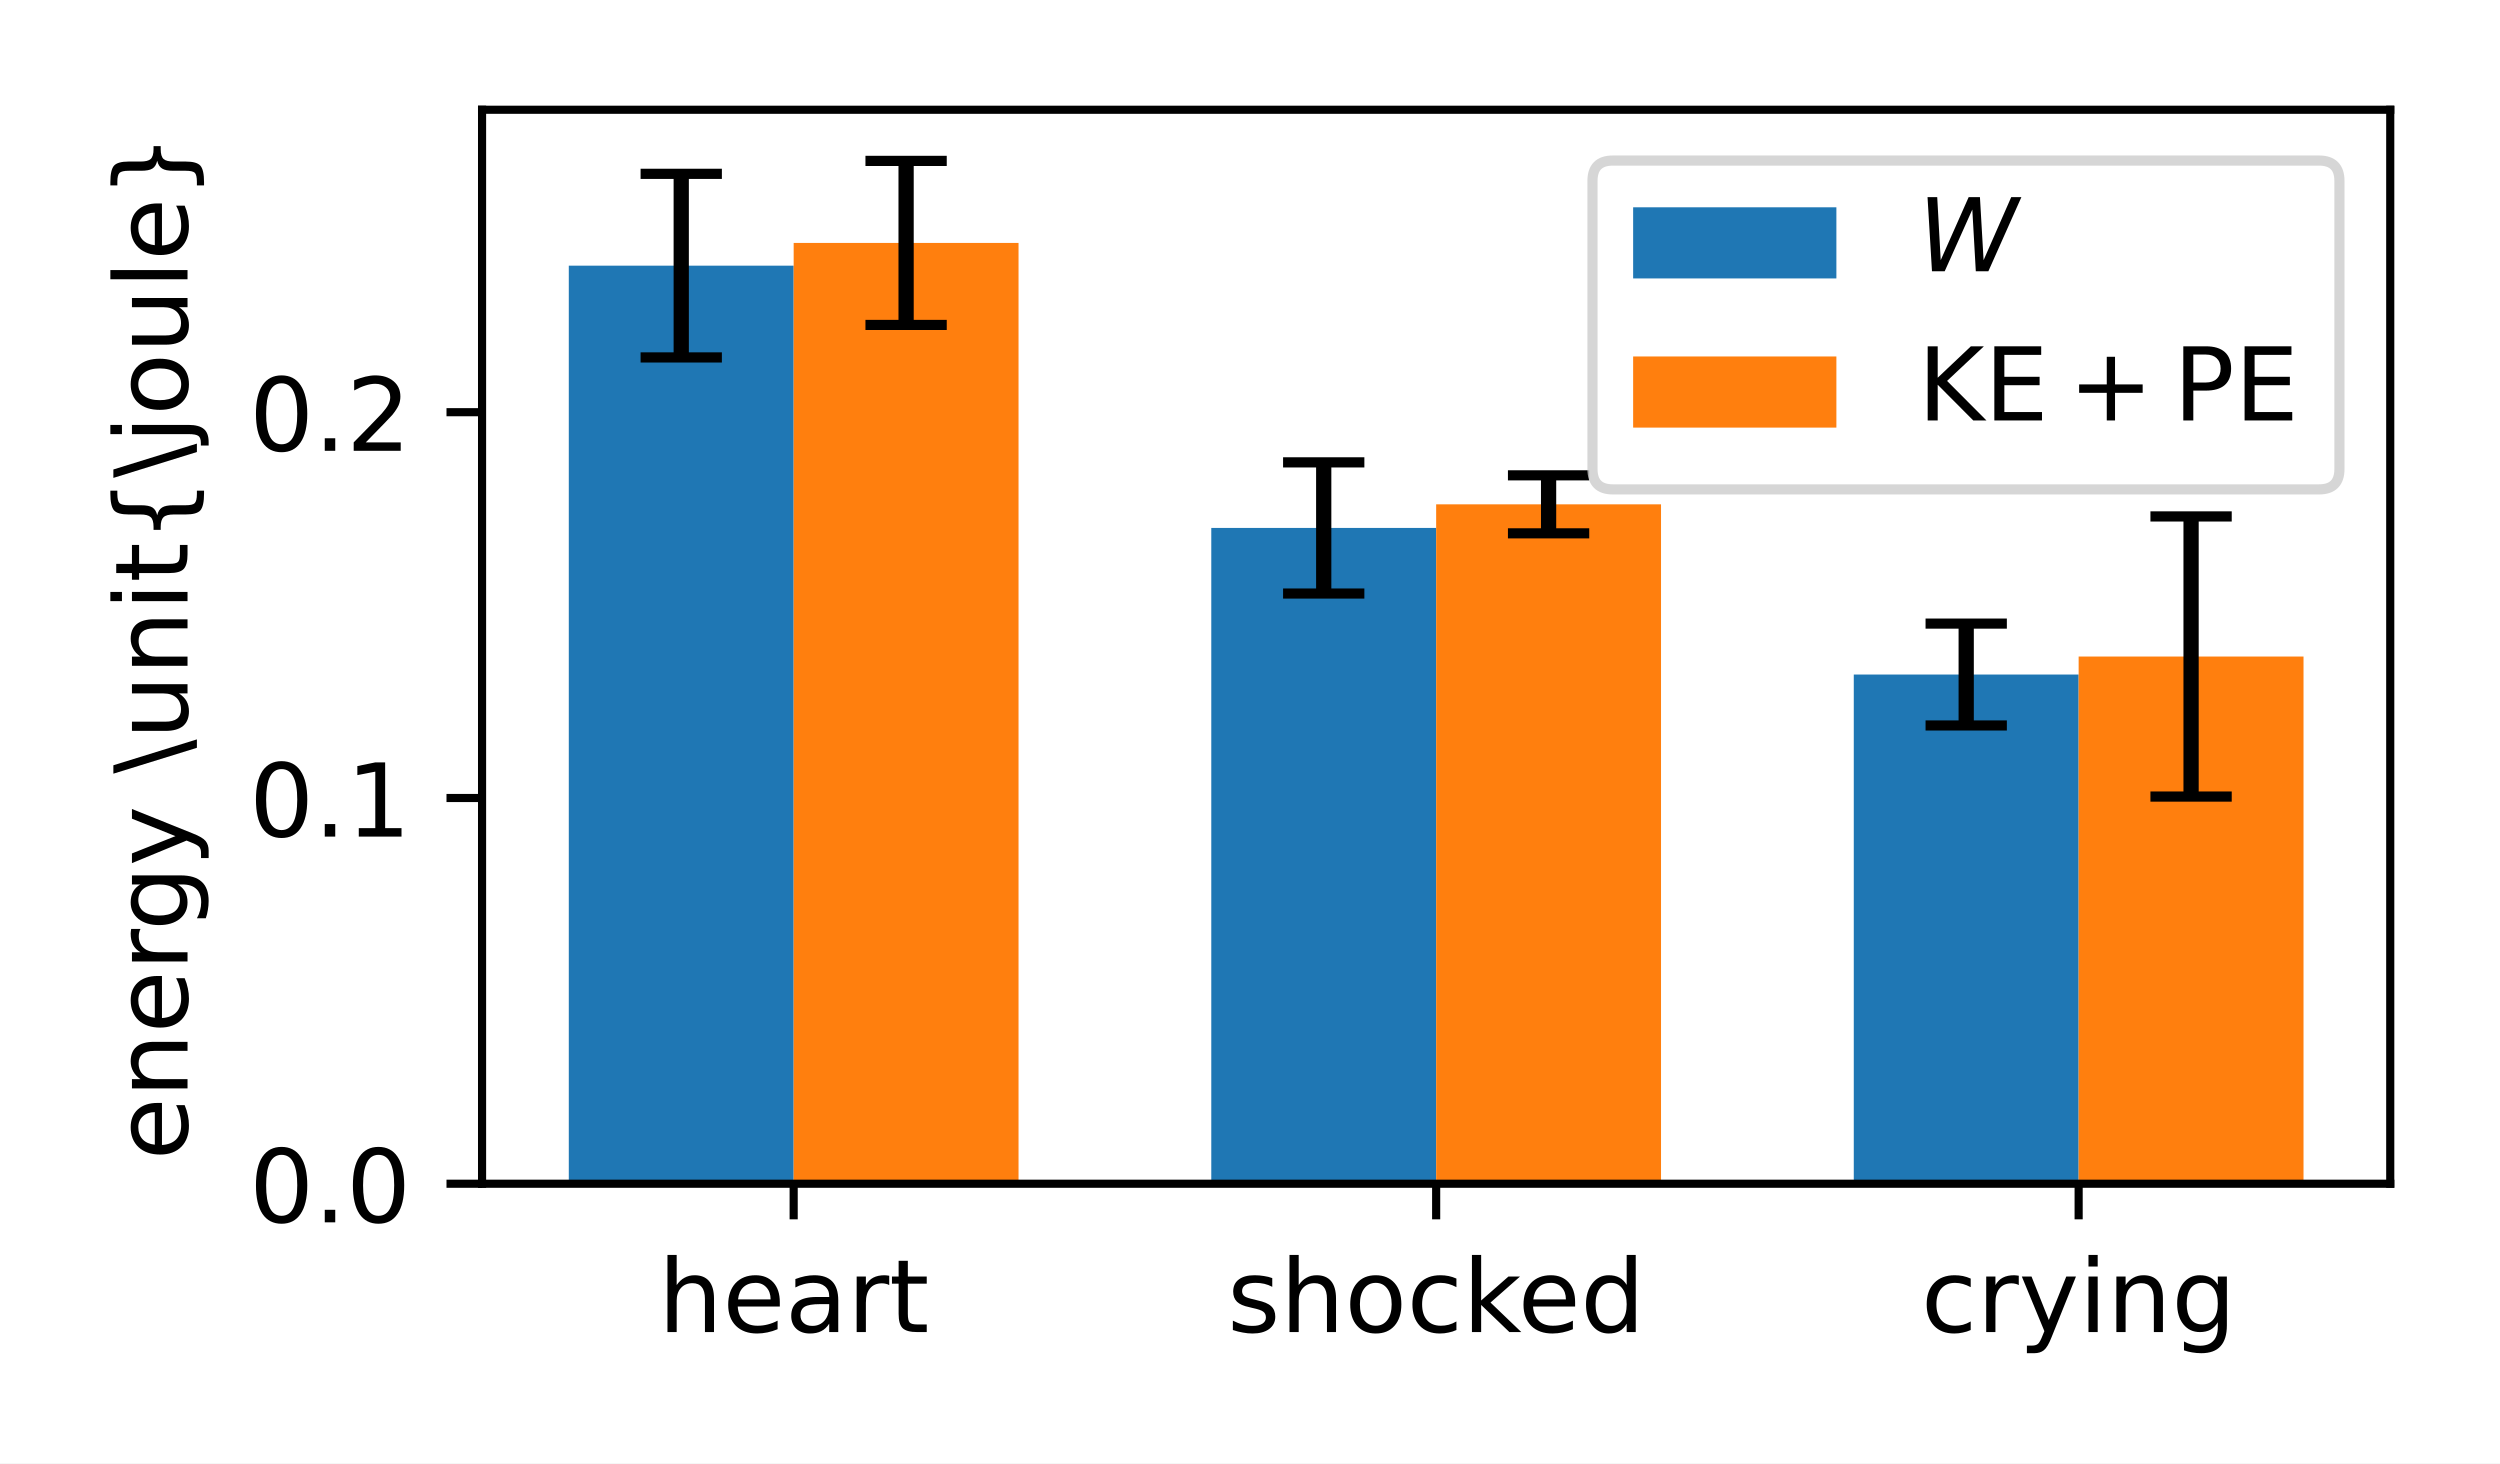
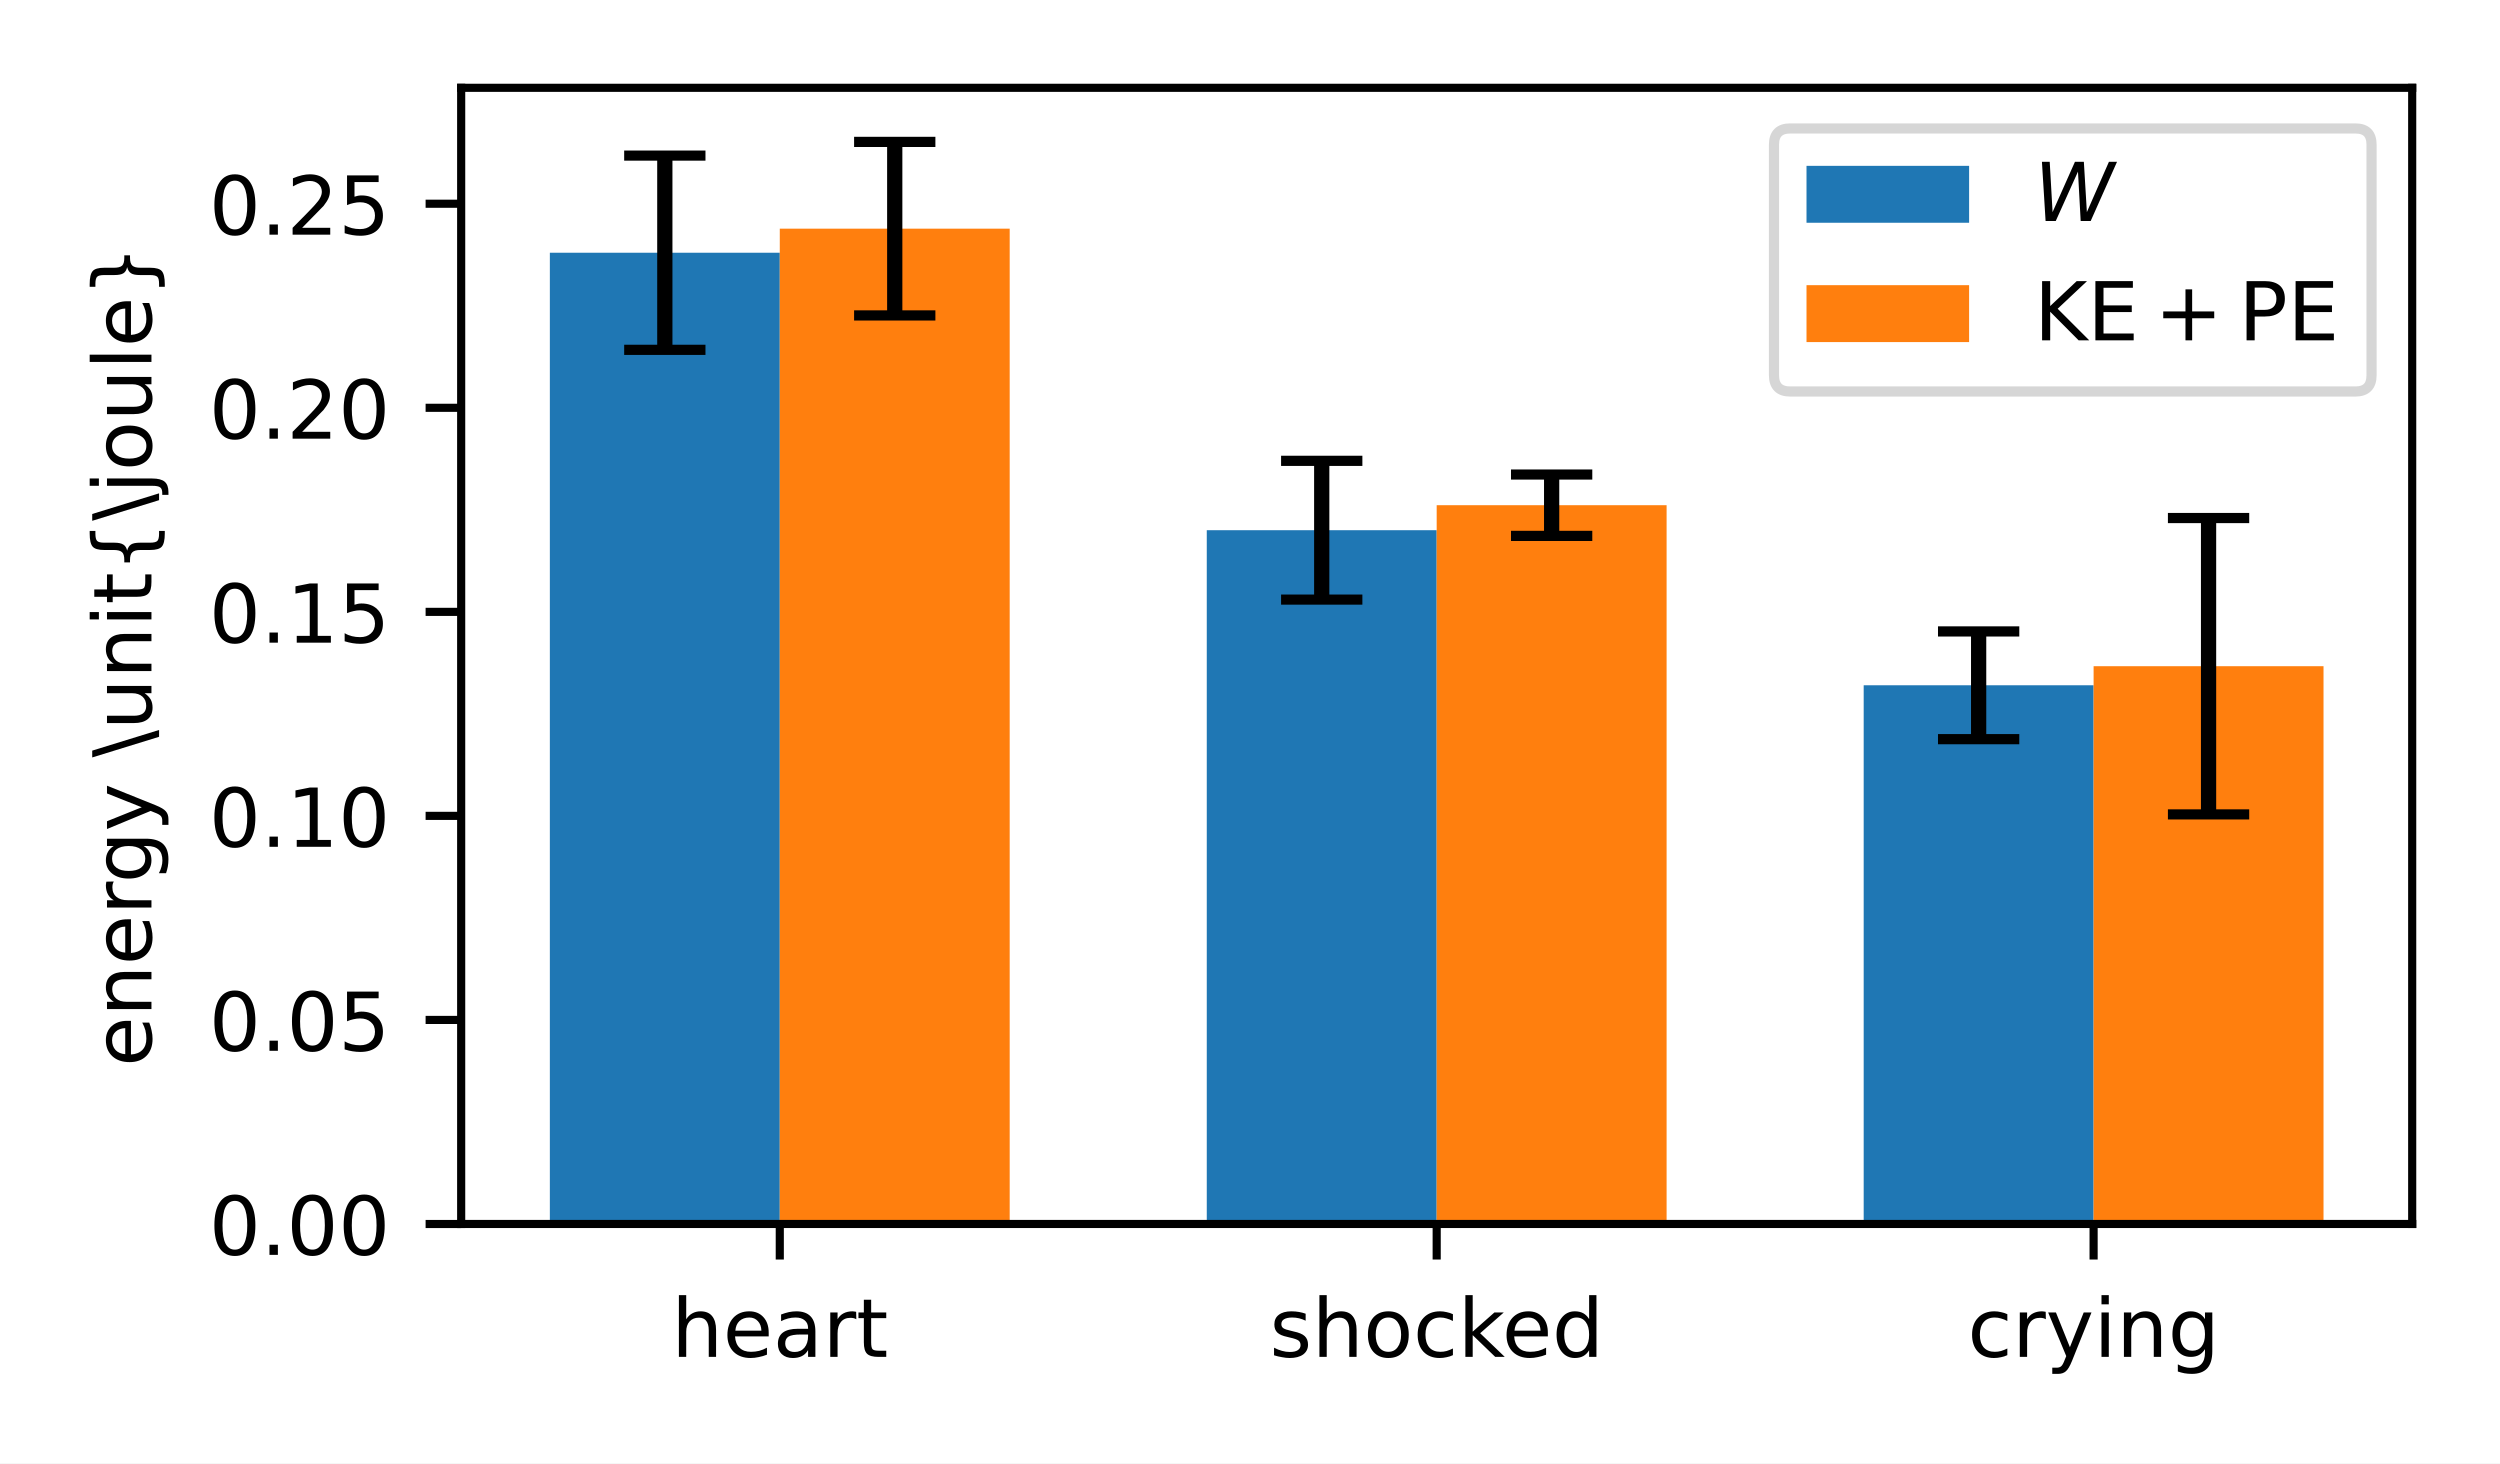
<svg xmlns="http://www.w3.org/2000/svg" xmlns:xlink="http://www.w3.org/1999/xlink" width="246.002pt" height="144pt" viewBox="0 0 246.002 144" version="1.1">
  <defs>
    <style type="text/css">*{stroke-linejoin: round; stroke-linecap: butt}</style>
  </defs>
  <g id="figure_1">
    <g id="patch_1">
      <path d="M 0 144  L 246.002 144  L 246.002 0  L 0 0  z " style="fill: #ffffff" />
    </g>
    <g id="axes_1">
      <g id="patch_2">
-         <path d="M 47.435 116.48  L 235.202 116.48  L 235.202 10.8  L 47.435 10.8  z " style="fill: #ffffff" />
+         <path d="M 45.38 120.44  L 237.362 120.44  L 237.362 8.64  L 45.38 8.64  z " style="fill: #ffffff" />
      </g>
      <g id="patch_3">
-         <path d="M 55.97 116.48  L 78.097 116.48  L 78.097 26.139  L 55.97 26.139  z " clip-path="url(#p82f0582d18)" style="fill: #1f77b4" />
+         <path d="M 54.106 120.44  L 76.731 120.44  L 76.731 24.867  L 54.106 24.867  z " clip-path="url(#pa3dc8a21a6)" style="fill: #1f77b4" />
      </g>
      <g id="patch_4">
-         <path d="M 119.191 116.48  L 141.319 116.48  L 141.319 51.951  L 119.191 51.951  z " clip-path="url(#p82f0582d18)" style="fill: #1f77b4" />
+         <path d="M 118.747 120.44  L 141.371 120.44  L 141.371 52.174  L 118.747 52.174  z " clip-path="url(#pa3dc8a21a6)" style="fill: #1f77b4" />
      </g>
      <g id="patch_5">
-         <path d="M 182.413 116.48  L 204.54 116.48  L 204.54 66.375  L 182.413 66.375  z " clip-path="url(#p82f0582d18)" style="fill: #1f77b4" />
+         <path d="M 183.388 120.44  L 206.012 120.44  L 206.012 67.433  L 183.388 67.433  z " clip-path="url(#pa3dc8a21a6)" style="fill: #1f77b4" />
      </g>
      <g id="patch_6">
-         <path d="M 78.097 116.48  L 100.225 116.48  L 100.225 23.903  L 78.097 23.903  z " clip-path="url(#p82f0582d18)" style="fill: #ff7f0e" />
+         <path d="M 76.731 120.44  L 99.355 120.44  L 99.355 22.502  L 76.731 22.502  z " clip-path="url(#pa3dc8a21a6)" style="fill: #ff7f0e" />
      </g>
      <g id="patch_7">
-         <path d="M 141.319 116.48  L 163.446 116.48  L 163.446 49.626  L 141.319 49.626  z " clip-path="url(#p82f0582d18)" style="fill: #ff7f0e" />
+         <path d="M 141.371 120.44  L 163.995 120.44  L 163.995 49.714  L 141.371 49.714  z " clip-path="url(#pa3dc8a21a6)" style="fill: #ff7f0e" />
      </g>
      <g id="patch_8">
-         <path d="M 204.54 116.48  L 226.668 116.48  L 226.668 64.6  L 204.54 64.6  z " clip-path="url(#p82f0582d18)" style="fill: #ff7f0e" />
+         <path d="M 206.012 120.44  L 228.636 120.44  L 228.636 65.556  L 206.012 65.556  z " clip-path="url(#pa3dc8a21a6)" style="fill: #ff7f0e" />
      </g>
      <g id="matplotlib.axis_1">
        <g id="xtick_1">
          <g id="line2d_1">
            <defs>
-               <path id="m938e019992" d="M 0 0  L 0 3.5  " style="stroke: #000000; stroke-width: 0.8" />
+               <path id="m23d7c945e8" d="M 0 0  L 0 3.5  " style="stroke: #000000; stroke-width: 0.8" />
            </defs>
            <g>
-               <use xlink:href="#m938e019992" x="78.097" y="116.48" style="stroke: #000000; stroke-width: 0.8" />
+               <use xlink:href="#m23d7c945e8" x="76.731" y="120.44" style="stroke: #000000; stroke-width: 0.8" />
            </g>
          </g>
          <g id="text_1">
-             <text style="font-size: 10px; font-family: 'DejaVu Sans', 'Bitstream Vera Sans', 'Computer Modern Sans Serif', 'Lucida Grande', 'Verdana', 'Geneva', 'Lucid', 'Arial', 'Helvetica', 'Avant Garde', sans-serif; text-anchor: middle" x="78.097" y="131.078" transform="rotate(-0 78.09735 131.0784)">heart</text>
+             <text style="font-size: 8px; font-family: 'DejaVu Sans', 'Bitstream Vera Sans', 'Computer Modern Sans Serif', 'Lucida Grande', 'Verdana', 'Geneva', 'Lucid', 'Arial', 'Helvetica', 'Avant Garde', sans-serif; text-anchor: middle" x="76.731" y="133.519" transform="rotate(-0 76.73066 133.5188)">heart</text>
          </g>
        </g>
        <g id="xtick_2">
          <g id="line2d_2">
            <g>
-               <use xlink:href="#m938e019992" x="141.319" y="116.48" style="stroke: #000000; stroke-width: 0.8" />
+               <use xlink:href="#m23d7c945e8" x="141.371" y="120.44" style="stroke: #000000; stroke-width: 0.8" />
            </g>
          </g>
          <g id="text_2">
-             <text style="font-size: 10px; font-family: 'DejaVu Sans', 'Bitstream Vera Sans', 'Computer Modern Sans Serif', 'Lucida Grande', 'Verdana', 'Geneva', 'Lucid', 'Arial', 'Helvetica', 'Avant Garde', sans-serif; text-anchor: middle" x="141.319" y="131.078" transform="rotate(-0 141.3187 131.0784)">shocked</text>
+             <text style="font-size: 8px; font-family: 'DejaVu Sans', 'Bitstream Vera Sans', 'Computer Modern Sans Serif', 'Lucida Grande', 'Verdana', 'Geneva', 'Lucid', 'Arial', 'Helvetica', 'Avant Garde', sans-serif; text-anchor: middle" x="141.371" y="133.519" transform="rotate(-0 141.3712 133.5188)">shocked</text>
          </g>
        </g>
        <g id="xtick_3">
          <g id="line2d_3">
            <g>
-               <use xlink:href="#m938e019992" x="204.54" y="116.48" style="stroke: #000000; stroke-width: 0.8" />
+               <use xlink:href="#m23d7c945e8" x="206.012" y="120.44" style="stroke: #000000; stroke-width: 0.8" />
            </g>
          </g>
          <g id="text_3">
-             <text style="font-size: 10px; font-family: 'DejaVu Sans', 'Bitstream Vera Sans', 'Computer Modern Sans Serif', 'Lucida Grande', 'Verdana', 'Geneva', 'Lucid', 'Arial', 'Helvetica', 'Avant Garde', sans-serif; text-anchor: middle" x="204.54" y="131.078" transform="rotate(-0 204.54 131.0784)">crying</text>
+             <text style="font-size: 8px; font-family: 'DejaVu Sans', 'Bitstream Vera Sans', 'Computer Modern Sans Serif', 'Lucida Grande', 'Verdana', 'Geneva', 'Lucid', 'Arial', 'Helvetica', 'Avant Garde', sans-serif; text-anchor: middle" x="206.012" y="133.519" transform="rotate(-0 206.0117 133.5188)">crying</text>
          </g>
        </g>
      </g>
      <g id="matplotlib.axis_2">
        <g id="ytick_1">
          <g id="line2d_4">
            <defs>
-               <path id="m7a7c8ad9c5" d="M 0 0  L -3.5 0  " style="stroke: #000000; stroke-width: 0.8" />
+               <path id="m1445a42147" d="M 0 0  L -3.5 0  " style="stroke: #000000; stroke-width: 0.8" />
            </defs>
            <g>
-               <use xlink:href="#m7a7c8ad9c5" x="47.435" y="116.48" style="stroke: #000000; stroke-width: 0.8" />
+               <use xlink:href="#m1445a42147" x="45.38" y="120.44" style="stroke: #000000; stroke-width: 0.8" />
            </g>
          </g>
          <g id="text_4">
-             <text style="font-size: 10px; font-family: 'DejaVu Sans', 'Bitstream Vera Sans', 'Computer Modern Sans Serif', 'Lucida Grande', 'Verdana', 'Geneva', 'Lucid', 'Arial', 'Helvetica', 'Avant Garde', sans-serif; text-anchor: end" x="40.435" y="120.279" transform="rotate(-0 40.435 120.2792)">0.0</text>
+             <text style="font-size: 8px; font-family: 'DejaVu Sans', 'Bitstream Vera Sans', 'Computer Modern Sans Serif', 'Lucida Grande', 'Verdana', 'Geneva', 'Lucid', 'Arial', 'Helvetica', 'Avant Garde', sans-serif; text-anchor: end" x="38.38" y="123.479" transform="rotate(-0 38.38 123.4794)">0.00</text>
          </g>
        </g>
        <g id="ytick_2">
          <g id="line2d_5">
            <g>
-               <use xlink:href="#m7a7c8ad9c5" x="47.435" y="78.522" style="stroke: #000000; stroke-width: 0.8" />
+               <use xlink:href="#m1445a42147" x="45.38" y="100.362" style="stroke: #000000; stroke-width: 0.8" />
            </g>
          </g>
          <g id="text_5">
-             <text style="font-size: 10px; font-family: 'DejaVu Sans', 'Bitstream Vera Sans', 'Computer Modern Sans Serif', 'Lucida Grande', 'Verdana', 'Geneva', 'Lucid', 'Arial', 'Helvetica', 'Avant Garde', sans-serif; text-anchor: end" x="40.435" y="82.321" transform="rotate(-0 40.435 82.32082)">0.1</text>
+             <text style="font-size: 8px; font-family: 'DejaVu Sans', 'Bitstream Vera Sans', 'Computer Modern Sans Serif', 'Lucida Grande', 'Verdana', 'Geneva', 'Lucid', 'Arial', 'Helvetica', 'Avant Garde', sans-serif; text-anchor: end" x="38.38" y="103.401" transform="rotate(-0 38.38 103.4011)">0.05</text>
          </g>
        </g>
        <g id="ytick_3">
          <g id="line2d_6">
            <g>
-               <use xlink:href="#m7a7c8ad9c5" x="47.435" y="40.563" style="stroke: #000000; stroke-width: 0.8" />
+               <use xlink:href="#m1445a42147" x="45.38" y="80.283" style="stroke: #000000; stroke-width: 0.8" />
            </g>
          </g>
          <g id="text_6">
-             <text style="font-size: 10px; font-family: 'DejaVu Sans', 'Bitstream Vera Sans', 'Computer Modern Sans Serif', 'Lucida Grande', 'Verdana', 'Geneva', 'Lucid', 'Arial', 'Helvetica', 'Avant Garde', sans-serif; text-anchor: end" x="40.435" y="44.362" transform="rotate(-0 40.435 44.36243)">0.2</text>
-           </g>
-         </g>
-         <g id="text_7">
-           <text style="font-size: 10px; font-family: 'DejaVu Sans', 'Bitstream Vera Sans', 'Computer Modern Sans Serif', 'Lucida Grande', 'Verdana', 'Geneva', 'Lucid', 'Arial', 'Helvetica', 'Avant Garde', sans-serif; text-anchor: middle" x="18.452" y="63.64" transform="rotate(-90 18.45219 63.64)">energy \unit{\joule}</text>
+             <text style="font-size: 8px; font-family: 'DejaVu Sans', 'Bitstream Vera Sans', 'Computer Modern Sans Serif', 'Lucida Grande', 'Verdana', 'Geneva', 'Lucid', 'Arial', 'Helvetica', 'Avant Garde', sans-serif; text-anchor: end" x="38.38" y="83.323" transform="rotate(-0 38.38 83.32278)">0.10</text>
+           </g>
+         </g>
+         <g id="ytick_4">
+           <g id="line2d_7">
+             <g>
+               <use xlink:href="#m1445a42147" x="45.38" y="60.205" style="stroke: #000000; stroke-width: 0.8" />
+             </g>
+           </g>
+           <g id="text_7">
+             <text style="font-size: 8px; font-family: 'DejaVu Sans', 'Bitstream Vera Sans', 'Computer Modern Sans Serif', 'Lucida Grande', 'Verdana', 'Geneva', 'Lucid', 'Arial', 'Helvetica', 'Avant Garde', sans-serif; text-anchor: end" x="38.38" y="63.244" transform="rotate(-0 38.38 63.24449)">0.15</text>
+           </g>
+         </g>
+         <g id="ytick_5">
+           <g id="line2d_8">
+             <g>
+               <use xlink:href="#m1445a42147" x="45.38" y="40.127" style="stroke: #000000; stroke-width: 0.8" />
+             </g>
+           </g>
+           <g id="text_8">
+             <text style="font-size: 8px; font-family: 'DejaVu Sans', 'Bitstream Vera Sans', 'Computer Modern Sans Serif', 'Lucida Grande', 'Verdana', 'Geneva', 'Lucid', 'Arial', 'Helvetica', 'Avant Garde', sans-serif; text-anchor: end" x="38.38" y="43.166" transform="rotate(-0 38.38 43.16619)">0.20</text>
+           </g>
+         </g>
+         <g id="ytick_6">
+           <g id="line2d_9">
+             <g>
+               <use xlink:href="#m1445a42147" x="45.38" y="20.049" style="stroke: #000000; stroke-width: 0.8" />
+             </g>
+           </g>
+           <g id="text_9">
+             <text style="font-size: 8px; font-family: 'DejaVu Sans', 'Bitstream Vera Sans', 'Computer Modern Sans Serif', 'Lucida Grande', 'Verdana', 'Geneva', 'Lucid', 'Arial', 'Helvetica', 'Avant Garde', sans-serif; text-anchor: end" x="38.38" y="23.088" transform="rotate(-0 38.38 23.0879)">0.25</text>
+           </g>
+         </g>
+         <g id="text_10">
+           <text style="font-size: 8px; font-family: 'DejaVu Sans', 'Bitstream Vera Sans', 'Computer Modern Sans Serif', 'Lucida Grande', 'Verdana', 'Geneva', 'Lucid', 'Arial', 'Helvetica', 'Avant Garde', sans-serif; text-anchor: middle" x="14.904" y="64.54" transform="rotate(-90 14.90375 64.54)">energy \unit{\joule}</text>
        </g>
      </g>
      <g id="LineCollection_1">
-         <path d="M 67.034 35.173  L 67.034 17.105  " clip-path="url(#p82f0582d18)" style="fill: none; stroke: #000000; stroke-width: 1.5" />
-         <path d="M 130.255 58.404  L 130.255 45.498  " clip-path="url(#p82f0582d18)" style="fill: none; stroke: #000000; stroke-width: 1.5" />
-         <path d="M 193.476 71.385  L 193.476 61.364  " clip-path="url(#p82f0582d18)" style="fill: none; stroke: #000000; stroke-width: 1.5" />
-       </g>
-       <g id="line2d_7">
+         <path d="M 65.419 34.425  L 65.419 15.31  " clip-path="url(#pa3dc8a21a6)" style="fill: none; stroke: #000000; stroke-width: 1.5" />
+         <path d="M 130.059 59  L 130.059 45.347  " clip-path="url(#pa3dc8a21a6)" style="fill: none; stroke: #000000; stroke-width: 1.5" />
+         <path d="M 194.7 72.734  L 194.7 62.133  " clip-path="url(#pa3dc8a21a6)" style="fill: none; stroke: #000000; stroke-width: 1.5" />
+       </g>
+       <g id="line2d_10">
        <defs>
-           <path id="m598b4b7582" d="M 4 0  L -4 -0  " style="stroke: #000000" />
+           <path id="m165c145d54" d="M 4 0  L -4 -0  " style="stroke: #000000" />
        </defs>
-         <g clip-path="url(#p82f0582d18)">
-           <use xlink:href="#m598b4b7582" x="67.034" y="35.173" style="fill: #1f77b4; stroke: #000000" />
-           <use xlink:href="#m598b4b7582" x="130.255" y="58.404" style="fill: #1f77b4; stroke: #000000" />
-           <use xlink:href="#m598b4b7582" x="193.476" y="71.385" style="fill: #1f77b4; stroke: #000000" />
-         </g>
-       </g>
-       <g id="line2d_8">
-         <g clip-path="url(#p82f0582d18)">
-           <use xlink:href="#m598b4b7582" x="67.034" y="17.105" style="fill: #1f77b4; stroke: #000000" />
-           <use xlink:href="#m598b4b7582" x="130.255" y="45.498" style="fill: #1f77b4; stroke: #000000" />
-           <use xlink:href="#m598b4b7582" x="193.476" y="61.364" style="fill: #1f77b4; stroke: #000000" />
+         <g clip-path="url(#pa3dc8a21a6)">
+           <use xlink:href="#m165c145d54" x="65.419" y="34.425" style="fill: #1f77b4; stroke: #000000" />
+           <use xlink:href="#m165c145d54" x="130.059" y="59" style="fill: #1f77b4; stroke: #000000" />
+           <use xlink:href="#m165c145d54" x="194.7" y="72.734" style="fill: #1f77b4; stroke: #000000" />
+         </g>
+       </g>
+       <g id="line2d_11">
+         <g clip-path="url(#pa3dc8a21a6)">
+           <use xlink:href="#m165c145d54" x="65.419" y="15.31" style="fill: #1f77b4; stroke: #000000" />
+           <use xlink:href="#m165c145d54" x="130.059" y="45.347" style="fill: #1f77b4; stroke: #000000" />
+           <use xlink:href="#m165c145d54" x="194.7" y="62.133" style="fill: #1f77b4; stroke: #000000" />
        </g>
      </g>
      <g id="LineCollection_2">
-         <path d="M 89.161 31.973  L 89.161 15.832  " clip-path="url(#p82f0582d18)" style="fill: none; stroke: #000000; stroke-width: 1.5" />
-         <path d="M 152.382 52.48  L 152.382 46.772  " clip-path="url(#p82f0582d18)" style="fill: none; stroke: #000000; stroke-width: 1.5" />
-         <path d="M 215.604 78.383  L 215.604 50.818  " clip-path="url(#p82f0582d18)" style="fill: none; stroke: #000000; stroke-width: 1.5" />
-       </g>
-       <g id="line2d_9">
-         <g clip-path="url(#p82f0582d18)">
-           <use xlink:href="#m598b4b7582" x="89.161" y="31.973" style="fill: #1f77b4; stroke: #000000" />
-           <use xlink:href="#m598b4b7582" x="152.382" y="52.48" style="fill: #1f77b4; stroke: #000000" />
-           <use xlink:href="#m598b4b7582" x="215.604" y="78.383" style="fill: #1f77b4; stroke: #000000" />
-         </g>
-       </g>
-       <g id="line2d_10">
-         <g clip-path="url(#p82f0582d18)">
-           <use xlink:href="#m598b4b7582" x="89.161" y="15.832" style="fill: #1f77b4; stroke: #000000" />
-           <use xlink:href="#m598b4b7582" x="152.382" y="46.772" style="fill: #1f77b4; stroke: #000000" />
-           <use xlink:href="#m598b4b7582" x="215.604" y="50.818" style="fill: #1f77b4; stroke: #000000" />
+         <path d="M 88.043 31.039  L 88.043 13.964  " clip-path="url(#pa3dc8a21a6)" style="fill: none; stroke: #000000; stroke-width: 1.5" />
+         <path d="M 152.683 52.733  L 152.683 46.696  " clip-path="url(#pa3dc8a21a6)" style="fill: none; stroke: #000000; stroke-width: 1.5" />
+         <path d="M 217.324 80.137  L 217.324 50.976  " clip-path="url(#pa3dc8a21a6)" style="fill: none; stroke: #000000; stroke-width: 1.5" />
+       </g>
+       <g id="line2d_12">
+         <g clip-path="url(#pa3dc8a21a6)">
+           <use xlink:href="#m165c145d54" x="88.043" y="31.039" style="fill: #1f77b4; stroke: #000000" />
+           <use xlink:href="#m165c145d54" x="152.683" y="52.733" style="fill: #1f77b4; stroke: #000000" />
+           <use xlink:href="#m165c145d54" x="217.324" y="80.137" style="fill: #1f77b4; stroke: #000000" />
+         </g>
+       </g>
+       <g id="line2d_13">
+         <g clip-path="url(#pa3dc8a21a6)">
+           <use xlink:href="#m165c145d54" x="88.043" y="13.964" style="fill: #1f77b4; stroke: #000000" />
+           <use xlink:href="#m165c145d54" x="152.683" y="46.696" style="fill: #1f77b4; stroke: #000000" />
+           <use xlink:href="#m165c145d54" x="217.324" y="50.976" style="fill: #1f77b4; stroke: #000000" />
        </g>
      </g>
      <g id="patch_9">
-         <path d="M 47.435 116.48  L 47.435 10.8  " style="fill: none; stroke: #000000; stroke-width: 0.8; stroke-linejoin: miter; stroke-linecap: square" />
+         <path d="M 45.38 120.44  L 45.38 8.64  " style="fill: none; stroke: #000000; stroke-width: 0.8; stroke-linejoin: miter; stroke-linecap: square" />
      </g>
      <g id="patch_10">
-         <path d="M 235.202 116.48  L 235.202 10.8  " style="fill: none; stroke: #000000; stroke-width: 0.8; stroke-linejoin: miter; stroke-linecap: square" />
+         <path d="M 237.362 120.44  L 237.362 8.64  " style="fill: none; stroke: #000000; stroke-width: 0.8; stroke-linejoin: miter; stroke-linecap: square" />
      </g>
      <g id="patch_11">
-         <path d="M 47.435 116.48  L 235.202 116.48  " style="fill: none; stroke: #000000; stroke-width: 0.8; stroke-linejoin: miter; stroke-linecap: square" />
+         <path d="M 45.38 120.44  L 237.362 120.44  " style="fill: none; stroke: #000000; stroke-width: 0.8; stroke-linejoin: miter; stroke-linecap: square" />
      </g>
      <g id="patch_12">
-         <path d="M 47.435 10.8  L 235.202 10.8  " style="fill: none; stroke: #000000; stroke-width: 0.8; stroke-linejoin: miter; stroke-linecap: square" />
+         <path d="M 45.38 8.64  L 237.362 8.64  " style="fill: none; stroke: #000000; stroke-width: 0.8; stroke-linejoin: miter; stroke-linecap: square" />
      </g>
      <g id="legend_1">
        <g id="patch_13">
-           <path d="M 158.702 48.156  L 228.202 48.156  Q 230.202 48.156 230.202 46.156  L 230.202 17.8  Q 230.202 15.8 228.202 15.8  L 158.702 15.8  Q 156.702 15.8 156.702 17.8  L 156.702 46.156  Q 156.702 48.156 158.702 48.156  z " style="fill: #ffffff; opacity: 0.8; stroke: #cccccc; stroke-linejoin: miter" />
+           <path d="M 176.162 38.525  L 231.762 38.525  Q 233.362 38.525 233.362 36.925  L 233.362 14.24  Q 233.362 12.64 231.762 12.64  L 176.162 12.64  Q 174.562 12.64 174.562 14.24  L 174.562 36.925  Q 174.562 38.525 176.162 38.525  z " style="fill: #ffffff; opacity: 0.8; stroke: #cccccc; stroke-linejoin: miter" />
        </g>
        <g id="patch_14">
-           <path d="M 160.702 27.398  L 180.702 27.398  L 180.702 20.398  L 160.702 20.398  z " style="fill: #1f77b4" />
-         </g>
-         <g id="text_8">
-           <g transform="translate(188.7024 27.39844)">
+           <path d="M 177.762 21.919  L 193.762 21.919  L 193.762 16.319  L 177.762 16.319  z " style="fill: #1f77b4" />
+         </g>
+         <g id="text_11">
+           <g transform="translate(200.1624 21.91875)">
            <text>
-               <tspan x="0" y="-0.703" style="font-style: oblique; font-size: 10px; font-family: 'DejaVu Sans'">W</tspan>
+               <tspan x="0" y="-0.172" style="font-style: oblique; font-size: 8px; font-family: 'DejaVu Sans'">W</tspan>
            </text>
          </g>
        </g>
        <g id="patch_15">
-           <path d="M 160.702 42.077  L 180.702 42.077  L 180.702 35.077  L 160.702 35.077  z " style="fill: #ff7f0e" />
-         </g>
-         <g id="text_9">
-           <g transform="translate(188.7024 42.07656)">
+           <path d="M 177.762 33.661  L 193.762 33.661  L 193.762 28.061  L 177.762 28.061  z " style="fill: #ff7f0e" />
+         </g>
+         <g id="text_12">
+           <g transform="translate(200.1624 33.66125)">
            <text>
-               <tspan x="0" y="-0.703" style="font-size: 10px; font-family: 'DejaVu Sans'">K</tspan>
-               <tspan x="6.558" y="-0.703" style="font-size: 10px; font-family: 'DejaVu Sans'">E</tspan>
-               <tspan x="14.824" y="-0.703" style="font-size: 10px; font-family: 'DejaVu Sans'">+</tspan>
-               <tspan x="25.151" y="-0.703" style="font-size: 10px; font-family: 'DejaVu Sans'">P</tspan>
-               <tspan x="31.182" y="-0.703" style="font-size: 10px; font-family: 'DejaVu Sans'">E</tspan>
+               <tspan x="0" y="-0.172" style="font-size: 8px; font-family: 'DejaVu Sans'">K</tspan>
+               <tspan x="5.246" y="-0.172" style="font-size: 8px; font-family: 'DejaVu Sans'">E</tspan>
+               <tspan x="11.859" y="-0.172" style="font-size: 8px; font-family: 'DejaVu Sans'">+</tspan>
+               <tspan x="20.121" y="-0.172" style="font-size: 8px; font-family: 'DejaVu Sans'">P</tspan>
+               <tspan x="24.945" y="-0.172" style="font-size: 8px; font-family: 'DejaVu Sans'">E</tspan>
            </text>
          </g>
        </g>
      </g>
    </g>
  </g>
  <defs>
-     <clipPath id="p82f0582d18">
-       <rect x="47.435" y="10.8" width="187.767" height="105.68" />
+     <clipPath id="pa3dc8a21a6">
+       <rect x="45.38" y="8.64" width="191.982" height="111.8" />
    </clipPath>
  </defs>
</svg>
